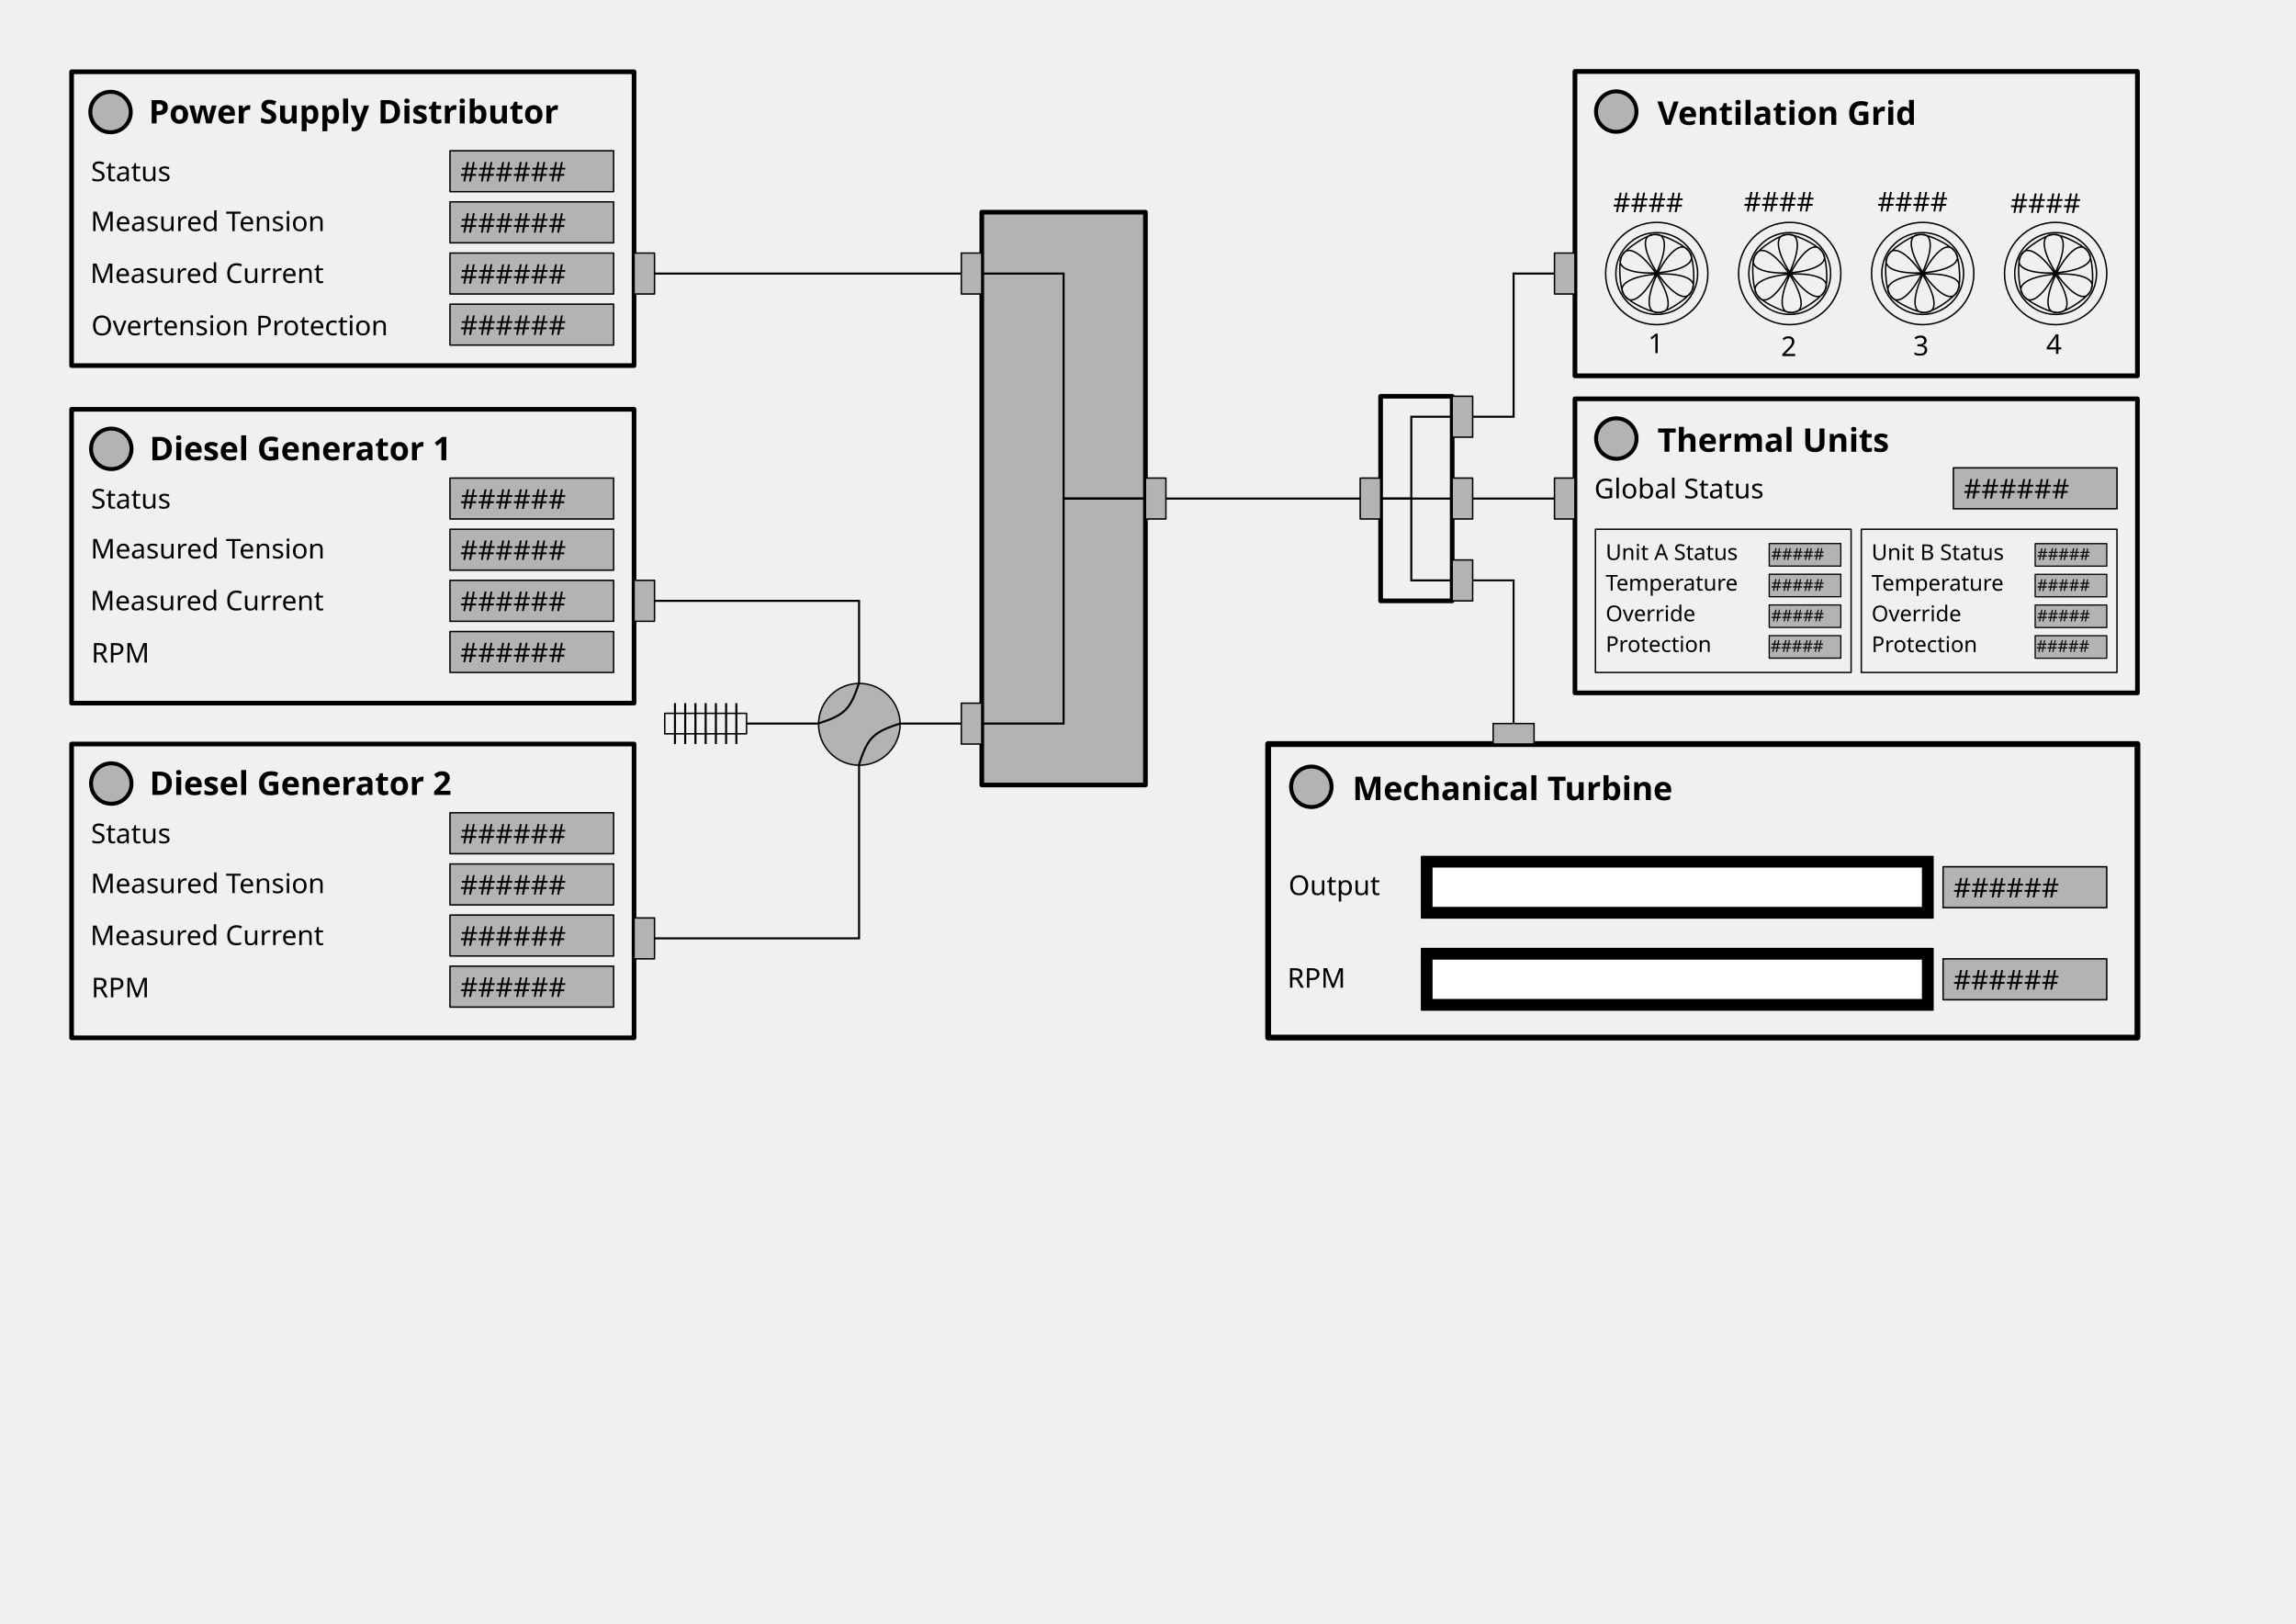
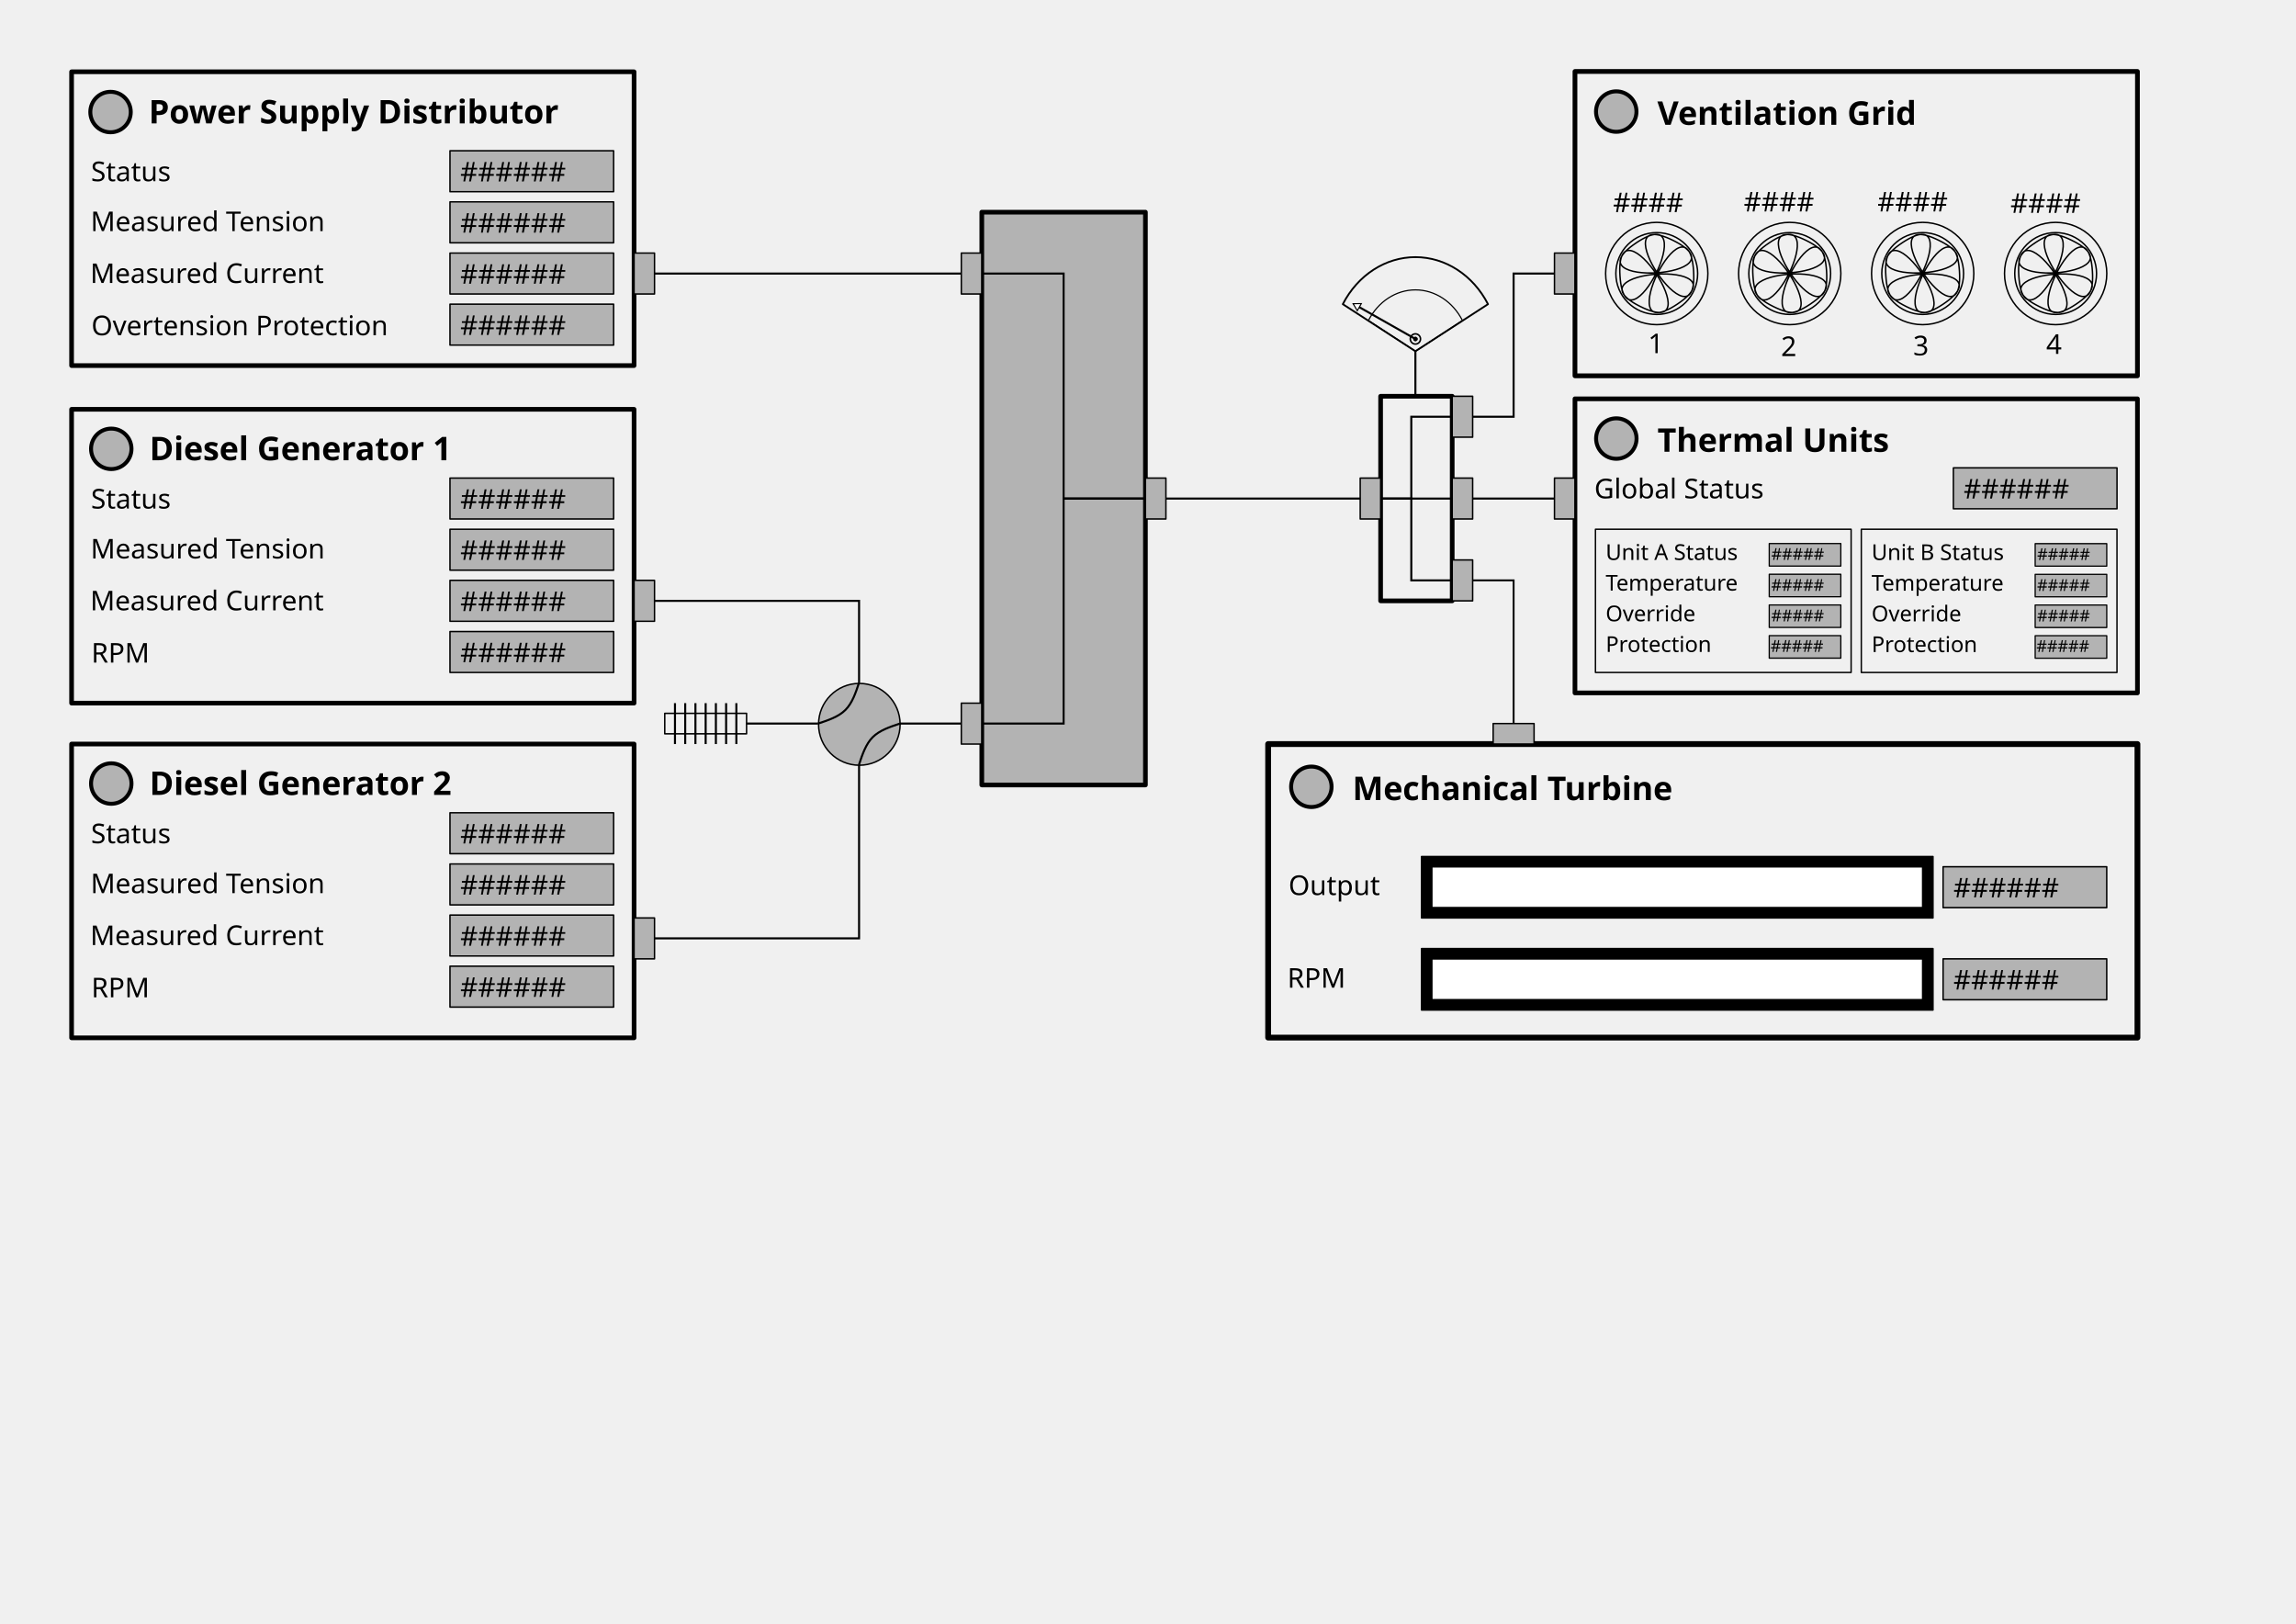
<svg xmlns="http://www.w3.org/2000/svg" id="svg8" width="297mm" height="210mm" version="1.1" viewBox="0 0 297 210">
+   <defs id="defs2">
+     <marker id="marker1598" overflow="visible" orient="auto">
+       <path id="path1596" transform="scale(.4) translate(-4.5)" d="m5.77 0-8.65 5v-10l8.65 5z" fill="#ffffff" fill-rule="evenodd" stroke="#000000" stroke-width="1pt" />
+     </marker>
+     <marker id="DotS" overflow="visible" orient="auto">
+       <path id="path1373" transform="scale(.2) translate(7.4 1)" d="m-2.5-1c0 2.76-2.24 5-5 5s-5-2.24-5-5 2.24-5 5-5 5 2.24 5 5z" fill="#000000" fill-rule="evenodd" stroke="#000000" stroke-width="1pt" />
+     </marker>
+   </defs>
  <g id="layer1" transform="translate(0,-87)">
    <rect id="rect10" x="9.26" y="96.286" width="72.76" height="37.996" fill="none" stroke="#000000" stroke-linejoin="round" stroke-width=".602" style="paint-order:normal" />
    <text id="text14" x="19.243" y="102.962" fill="#000000" font-family="sans-serif" font-size="10.583px" letter-spacing="0px" stroke-width=".265" word-spacing="0px" style="line-height:1.25" xml:space="preserve">
      <tspan id="tspan12" x="19.243" y="102.962" font-family="sans-serif" font-size="4.233px" font-weight="bold" stroke-width=".265">Power Supply Distributor</tspan>
    </text>
    <circle id="pw-spl-led" cx="14.299" cy="101.49" r="2.616" fill="#b3b3b3" stroke="#000000" stroke-linejoin="round" stroke-width=".511" style="paint-order:normal" />
    <text id="text22" x="11.761" y="110.441" fill="#000000" font-family="sans-serif" font-size="3.528px" letter-spacing="0px" stroke-width=".265" word-spacing="0px" style="line-height:1.25" xml:space="preserve">
      <tspan id="tspan20" x="11.761" y="110.441" stroke-width=".265">Status</tspan>
    </text>
    <text id="text26" x="11.717" y="116.894" fill="#000000" font-family="sans-serif" font-size="3.528px" letter-spacing="0px" stroke-width=".265" word-spacing="0px" style="line-height:1.25" xml:space="preserve">
      <tspan id="tspan24" x="11.717" y="116.894" stroke-width=".265">Measured Tension</tspan>
    </text>
    <text id="text30" x="11.67" y="123.603" fill="#000000" font-family="sans-serif" font-size="3.528px" letter-spacing="0px" stroke-width=".265" word-spacing="0px" style="line-height:1.25" xml:space="preserve">
      <tspan id="tspan28" x="11.67" y="123.603" stroke-width=".265">Measured Current</tspan>
    </text>
    <text id="text34" x="11.812" y="130.36" fill="#000000" font-family="sans-serif" font-size="3.528px" letter-spacing="0px" stroke-width=".265" word-spacing="0px" style="line-height:1.25" xml:space="preserve">
      <tspan id="tspan32" x="11.812" y="130.36" stroke-width=".265">Overtension Protection</tspan>
    </text>
    <rect id="pw-spl-status-box" x="58.208" y="106.5" width="21.167" height="5.292" fill="#b3b3b3" stroke="#000000" stroke-linejoin="round" stroke-width=".187" style="paint-order:normal" />
    <rect id="pw-spl-tension-box" x="58.208" y="113.11" width="21.167" height="5.292" fill="#b3b3b3" stroke="#000000" stroke-linejoin="round" stroke-width=".187" style="paint-order:normal" />
    <rect id="pw-spl-current-box" x="58.208" y="119.73" width="21.167" height="5.292" fill="#b3b3b3" stroke="#000000" stroke-linejoin="round" stroke-width=".187" style="paint-order:normal" />
    <rect id="pw-spl-protection-box" x="58.208" y="126.34" width="21.167" height="5.292" fill="#b3b3b3" stroke="#000000" stroke-linejoin="round" stroke-width=".187" style="paint-order:normal" />
    <text id="pw-spl-status-text" x="59.531" y="110.469" fill="#000000" font-family="sans-serif" font-size="3.528px" letter-spacing="0px" stroke-width=".265" word-spacing="0px" style="line-height:1.25" xml:space="preserve">
      <tspan id="tspan885" x="59.531" y="110.469" stroke-width=".265">######</tspan>
    </text>
    <text id="pw-spl-tension-text" x="59.531" y="117.083" fill="#000000" font-family="sans-serif" font-size="3.528px" letter-spacing="0px" stroke-width=".265" word-spacing="0px" style="line-height:1.25" xml:space="preserve">
      <tspan id="tspan889" x="59.531" y="117.083" stroke-width=".265">######</tspan>
    </text>
    <text id="pw-spl-current-text" x="59.531" y="123.698" fill="#000000" font-family="sans-serif" font-size="3.528px" letter-spacing="0px" stroke-width=".265" word-spacing="0px" style="line-height:1.25" xml:space="preserve">
      <tspan id="tspan893" x="59.531" y="123.698" stroke-width=".265">######</tspan>
    </text>
    <text id="pw-spl-protection-text" x="59.531" y="130.312" fill="#000000" font-family="sans-serif" font-size="3.528px" letter-spacing="0px" stroke-width=".265" word-spacing="0px" style="line-height:1.25" xml:space="preserve">
      <tspan id="tspan897" x="59.531" y="130.312" stroke-width=".265">######</tspan>
    </text>
    <rect id="rect10-4" x="9.26" y="139.94" width="72.76" height="37.996" fill="none" stroke="#000000" stroke-linejoin="round" stroke-width=".602" style="paint-order:normal" />
    <text id="text14-3" x="19.338" y="146.524" fill="#000000" font-family="sans-serif" font-size="10.583px" letter-spacing="0px" stroke-width=".265" word-spacing="0px" style="line-height:1.25" xml:space="preserve">
      <tspan id="tspan12-7" x="19.338" y="146.524" font-family="sans-serif" font-size="4.233px" font-weight="bold" stroke-width=".265">Diesel Generator 1</tspan>
    </text>
    <circle id="diesel-gen1-led" cx="14.393" cy="145.05" r="2.616" fill="#b3b3b3" stroke="#000000" stroke-linejoin="round" stroke-width=".511" style="paint-order:normal" />
    <text id="text22-0" x="11.761" y="152.774" fill="#000000" font-family="sans-serif" font-size="3.528px" letter-spacing="0px" stroke-width=".265" word-spacing="0px" style="line-height:1.25" xml:space="preserve">
      <tspan id="tspan20-4" x="11.761" y="152.774" stroke-width=".265">Status</tspan>
    </text>
    <text id="text26-5" x="11.717" y="159.228" fill="#000000" font-family="sans-serif" font-size="3.528px" letter-spacing="0px" stroke-width=".265" word-spacing="0px" style="line-height:1.25" xml:space="preserve">
      <tspan id="tspan24-5" x="11.717" y="159.228" stroke-width=".265">Measured Tension</tspan>
    </text>
    <text id="text30-7" x="11.67" y="165.937" fill="#000000" font-family="sans-serif" font-size="3.528px" letter-spacing="0px" stroke-width=".265" word-spacing="0px" style="line-height:1.25" xml:space="preserve">
      <tspan id="tspan28-1" x="11.67" y="165.937" stroke-width=".265">Measured Current</tspan>
    </text>
    <text id="text34-5" x="11.812" y="172.693" fill="#000000" font-family="sans-serif" font-size="3.528px" letter-spacing="0px" stroke-width=".265" word-spacing="0px" style="line-height:1.25" xml:space="preserve">
      <tspan id="tspan32-0" x="11.812" y="172.693" stroke-width=".265">RPM</tspan>
    </text>
    <rect id="diesel-gen1-status-box" x="58.208" y="148.83" width="21.167" height="5.292" fill="#b3b3b3" stroke="#000000" stroke-linejoin="round" stroke-width=".187" style="paint-order:normal" />
    <rect id="diesel-gen1-tension-box" x="58.208" y="155.45" width="21.167" height="5.292" fill="#b3b3b3" stroke="#000000" stroke-linejoin="round" stroke-width=".187" style="paint-order:normal" />
    <rect id="diesel-gen1-current-box" x="58.208" y="162.06" width="21.167" height="5.292" fill="#b3b3b3" stroke="#000000" stroke-linejoin="round" stroke-width=".187" style="paint-order:normal" />
    <rect id="diesel-gen1-rpm-box" x="58.208" y="168.68" width="21.167" height="5.292" fill="#b3b3b3" stroke="#000000" stroke-linejoin="round" stroke-width=".187" style="paint-order:normal" />
    <text id="diesel-gen1-status-text" x="59.531" y="152.802" fill="#000000" font-family="sans-serif" font-size="3.528px" letter-spacing="0px" stroke-width=".265" word-spacing="0px" style="line-height:1.25" xml:space="preserve">
      <tspan id="tspan885-1" x="59.531" y="152.802" stroke-width=".265">######</tspan>
    </text>
    <text id="diesel-gen1-tension-text" x="59.531" y="159.417" fill="#000000" font-family="sans-serif" font-size="3.528px" letter-spacing="0px" stroke-width=".265" word-spacing="0px" style="line-height:1.25" xml:space="preserve">
      <tspan id="tspan889-4" x="59.531" y="159.417" stroke-width=".265">######</tspan>
    </text>
    <text id="diesel-gen1-current-text" x="59.531" y="166.031" fill="#000000" font-family="sans-serif" font-size="3.528px" letter-spacing="0px" stroke-width=".265" word-spacing="0px" style="line-height:1.25" xml:space="preserve">
      <tspan id="tspan893-1" x="59.531" y="166.031" stroke-width=".265">######</tspan>
    </text>
    <text id="diesel-gen1-rpm-text" x="59.531" y="172.646" fill="#000000" font-family="sans-serif" font-size="3.528px" letter-spacing="0px" stroke-width=".265" word-spacing="0px" style="line-height:1.25" xml:space="preserve">
      <tspan id="tspan897-3" x="59.531" y="172.646" stroke-width=".265">######</tspan>
    </text>
    <rect id="rect10-4-9" x="9.26" y="183.23" width="72.76" height="37.996" fill="none" stroke="#000000" stroke-linejoin="round" stroke-width=".602" style="paint-order:normal" />
    <text id="text14-3-2" x="19.338" y="189.812" fill="#000000" font-family="sans-serif" font-size="10.583px" letter-spacing="0px" stroke-width=".265" word-spacing="0px" style="line-height:1.25" xml:space="preserve">
      <tspan id="tspan12-7-4" x="19.338" y="189.812" font-family="sans-serif" font-size="4.233px" font-weight="bold" stroke-width=".265">Diesel Generator 2</tspan>
    </text>
    <circle id="diesel-gen2-led" cx="14.393" cy="188.34" r="2.616" fill="#b3b3b3" stroke="#000000" stroke-linejoin="round" stroke-width=".511" style="paint-order:normal" />
    <text id="text22-0-4" x="11.761" y="196.062" fill="#000000" font-family="sans-serif" font-size="3.528px" letter-spacing="0px" stroke-width=".265" word-spacing="0px" style="line-height:1.25" xml:space="preserve">
      <tspan id="tspan20-4-0" x="11.761" y="196.062" stroke-width=".265">Status</tspan>
    </text>
    <text id="text26-5-6" x="11.717" y="202.515" fill="#000000" font-family="sans-serif" font-size="3.528px" letter-spacing="0px" stroke-width=".265" word-spacing="0px" style="line-height:1.25" xml:space="preserve">
      <tspan id="tspan24-5-9" x="11.717" y="202.515" stroke-width=".265">Measured Tension</tspan>
    </text>
    <text id="text30-7-5" x="11.67" y="209.224" fill="#000000" font-family="sans-serif" font-size="3.528px" letter-spacing="0px" stroke-width=".265" word-spacing="0px" style="line-height:1.25" xml:space="preserve">
      <tspan id="tspan28-1-7" x="11.67" y="209.224" stroke-width=".265">Measured Current</tspan>
    </text>
    <text id="text34-5-7" x="11.812" y="215.981" fill="#000000" font-family="sans-serif" font-size="3.528px" letter-spacing="0px" stroke-width=".265" word-spacing="0px" style="line-height:1.25" xml:space="preserve">
      <tspan id="tspan32-0-8" x="11.812" y="215.981" stroke-width=".265">RPM</tspan>
    </text>
    <rect id="diesel-gen2-status-box" x="58.208" y="192.12" width="21.167" height="5.292" fill="#b3b3b3" stroke="#000000" stroke-linejoin="round" stroke-width=".187" style="paint-order:normal" />
    <rect id="diesel-gen2-tension-box" x="58.208" y="198.74" width="21.167" height="5.292" fill="#b3b3b3" stroke="#000000" stroke-linejoin="round" stroke-width=".187" style="paint-order:normal" />
    <rect id="diesel-gen2-current-box" x="58.208" y="205.35" width="21.167" height="5.292" fill="#b3b3b3" stroke="#000000" stroke-linejoin="round" stroke-width=".187" style="paint-order:normal" />
    <rect id="diesel-gen2-rpm-box" x="58.208" y="211.96" width="21.167" height="5.292" fill="#b3b3b3" stroke="#000000" stroke-linejoin="round" stroke-width=".187" style="paint-order:normal" />
    <text id="diesel-gen2-status-text" x="59.531" y="196.09" fill="#000000" font-family="sans-serif" font-size="3.528px" letter-spacing="0px" stroke-width=".265" word-spacing="0px" style="line-height:1.25" xml:space="preserve">
      <tspan id="tspan885-1-6" x="59.531" y="196.09" stroke-width=".265">######</tspan>
    </text>
    <text id="diesel-gen2-tension-text" x="59.531" y="202.704" fill="#000000" font-family="sans-serif" font-size="3.528px" letter-spacing="0px" stroke-width=".265" word-spacing="0px" style="line-height:1.25" xml:space="preserve">
      <tspan id="tspan889-4-1" x="59.531" y="202.704" stroke-width=".265">######</tspan>
    </text>
    <text id="diesel-gen2-current-text" x="59.531" y="209.319" fill="#000000" font-family="sans-serif" font-size="3.528px" letter-spacing="0px" stroke-width=".265" word-spacing="0px" style="line-height:1.25" xml:space="preserve">
      <tspan id="tspan893-1-5" x="59.531" y="209.319" stroke-width=".265">######</tspan>
    </text>
    <text id="diesel-gen2-rpm-text" x="59.531" y="215.933" fill="#000000" font-family="sans-serif" font-size="3.528px" letter-spacing="0px" stroke-width=".265" word-spacing="0px" style="line-height:1.25" xml:space="preserve">
      <tspan id="tspan897-3-0" x="59.531" y="215.933" stroke-width=".265">######</tspan>
    </text>
    <rect id="matrix-box" x="127" y="114.44" width="21.167" height="74.083" fill="#b3b3b3" stroke="#000000" stroke-linejoin="round" stroke-width=".602" style="paint-order:normal" />
    <rect id="matrix-input1" x="124.35" y="119.73" width="2.646" height="5.292" fill="#b3b3b3" stroke="#000000" stroke-linejoin="round" stroke-width=".187" style="paint-order:normal" />
    <rect id="pw-spl-output" x="82.021" y="119.73" width="2.646" height="5.292" fill="#b3b3b3" stroke="#000000" stroke-linejoin="round" stroke-width=".187" style="paint-order:normal" />
    <path id="pw-spl-to-matrix" d="m84.667 122.38h39.687" fill="none" stroke="#000000" stroke-width=".265px" />
    <g id="switch" stroke="#000000">
      <ellipse id="path1120" cx="111.16" cy="180.68" rx="5.275" ry="5.292" fill="#b3b3b3" stroke-linejoin="round" stroke-width=".187" style="paint-order:normal" />
      <path id="path1124" transform="translate(6.6146 -1.8347e-6)" d="m104.51 175.29c-0.441 1.323-0.882 2.646-1.764 3.528s-2.205 1.323-3.528 1.764" fill="none" stroke-width=".265px" />
      <path id="path1128" transform="translate(6.6146 -1.8347e-6)" d="m109.8 180.58c-1.323 0.441-2.646 0.882-3.528 1.764-0.882 0.882-1.323 2.205-1.764 3.528" fill="none" stroke-width=".265px" />
    </g>
    <g id="load" fill="none" stroke="#000000">
      <rect id="rect1132" x="85.99" y="179.26" width="10.583" height="2.646" stroke-linejoin="round" stroke-width=".187" style="paint-order:normal" />
      <path id="path1134" d="m87.312 177.94v5.292" stroke-width=".265px" />
      <path id="path1136" d="m88.635 177.94v5.292" stroke-width=".265px" />
      <path id="path1138" d="m89.958 177.94v5.292" stroke-width=".265px" />
      <path id="path1140" d="m91.281 177.94v5.292" stroke-width=".265px" />
      <path id="path1142" d="m92.604 177.94v5.292" stroke-width=".265px" />
      <path id="path1144" d="m93.927 177.94v5.292" stroke-width=".265px" />
      <path id="path1146" d="m95.25 177.94v5.292" stroke-width=".265px" />
    </g>
    <path id="path1148" d="m105.83 180.58h-9.26" fill="none" stroke="#000000" stroke-width=".265px" />
    <rect id="diesel-gen1-output" x="82.021" y="162.06" width="2.646" height="5.292" fill="#b3b3b3" stroke="#000000" stroke-linejoin="round" stroke-width=".187" style="paint-order:normal" />
    <rect id="diesel-gen2-output" x="82.021" y="205.72" width="2.646" height="5.292" fill="#b3b3b3" stroke="#000000" stroke-linejoin="round" stroke-width=".187" style="paint-order:normal" />
    <path id="gen-diesel1-to-switch" d="m84.667 164.71h26.458v10.583" fill="none" stroke="#000000" stroke-width=".265px" />
    <path id="gen-diesel2-to-switch" d="m84.667 208.36h26.458v-22.49" fill="none" stroke="#000000" stroke-width=".265px" />
    <rect id="matrix-input2" x="124.35" y="177.94" width="2.646" height="5.292" fill="#b3b3b3" stroke="#000000" stroke-linejoin="round" stroke-width=".187" style="paint-order:normal" />
    <path id="switch-to-matrix" d="m116.42 180.58h7.938" fill="none" stroke="#000000" stroke-width=".265px" />
    <rect id="matrix-output" x="148.17" y="148.83" width="2.646" height="5.292" fill="#b3b3b3" stroke="#000000" stroke-linejoin="round" stroke-width=".187" style="paint-order:normal" />
    <rect id="splitter-box" x="178.59" y="138.25" width="9.26" height="26.458" fill="none" stroke="#000000" stroke-linejoin="round" stroke-width=".602" style="paint-order:normal" />
    <rect id="splitter-input" x="175.95" y="148.83" width="2.646" height="5.292" fill="#b3b3b3" stroke="#000000" stroke-linejoin="round" stroke-width=".187" style="paint-order:normal" />
    <g id="splitter-internal" fill="none" stroke="#000000" stroke-width=".265px">
      <path id="path1224" d="m187.85 140.9h-5.292v10.583h-3.969 9.26" />
      <path id="path1226" d="m178.59 151.48h3.969v10.583h5.292" />
    </g>
    <path id="matrix-to-splitter" d="m150.81 151.48h25.135" fill="none" stroke="#000000" stroke-width=".265px" />
    <rect id="rect10-8" x="203.73" y="96.243" width="72.76" height="39.361" fill="none" stroke="#000000" stroke-linejoin="round" stroke-width=".613" style="paint-order:normal" />
    <text id="text14-6" x="214.391" y="103.14" fill="#000000" font-family="sans-serif" font-size="10.583px" letter-spacing="0px" stroke-width=".265" word-spacing="0px" style="line-height:1.25" xml:space="preserve">
      <tspan id="tspan12-0" x="214.391" y="103.14" font-family="sans-serif" font-size="4.233px" font-weight="bold" stroke-width=".265">Ventilation Grid</tspan>
    </text>
    <circle id="vent-grid-led" cx="209.07" cy="101.43" r="2.616" fill="#b3b3b3" stroke="#000000" stroke-linejoin="round" stroke-width=".511" style="paint-order:normal" />
    <g id="fan1-icon" fill="none" stroke="#000000" stroke-linejoin="round">
      <path id="path1278" transform="matrix(.26458 0 0 .26458 0 87)" d="m810 108.7a25 25 0 0 0-25 25 25 25 0 0 0 25 25 25 25 0 0 0 25-25 25 25 0 0 0-25-25zm0 5a20 20 0 0 1 20 20 20 20 0 0 1-20 20 20 20 0 0 1-20-20 20 20 0 0 1 20-20z" stroke-width=".707" style="paint-order:normal" />
      <path id="path1285" d="m216.96 126.34c8.969-5.98-14.423-4.471-4.76 0.307 9.663 4.778-3.34-14.726-2.646-3.969 0.694 10.758 11.083-10.255 2.114-4.276-8.969 5.98 14.423 4.471 4.76-0.307-9.663-4.778 3.34 14.726 2.646 3.969-0.694-10.758-11.083 10.255-2.114 4.276z" stroke-width=".187" style="paint-order:normal" />
    </g>
    <g id="fan2-icon" fill="none" stroke="#000000" stroke-linejoin="round" stroke-width=".187">
      <path id="path1278-2" d="m231.51 115.76a6.615 6.615 0 0 0-6.615 6.615 6.615 6.615 0 0 0 6.615 6.615 6.615 6.615 0 0 0 6.615-6.615 6.615 6.615 0 0 0-6.615-6.615zm0 1.323a5.292 5.292 0 0 1 5.292 5.292 5.292 5.292 0 0 1-5.292 5.292 5.292 5.292 0 0 1-5.292-5.292 5.292 5.292 0 0 1 5.292-5.292z" style="paint-order:normal" />
      <path id="path1285-8" d="m234.16 126.34c8.969-5.98-14.423-4.471-4.76 0.307 9.663 4.778-3.34-14.726-2.646-3.969 0.694 10.758 11.083-10.255 2.114-4.276-8.969 5.98 14.423 4.471 4.76-0.307-9.663-4.778 3.34 14.726 2.646 3.969-0.694-10.757-11.084 10.255-2.114 4.276z" style="paint-order:normal" />
    </g>
    <g id="fan3-icon" fill="none" stroke="#000000" stroke-linejoin="round" stroke-width=".187">
      <path id="path1278-4" d="m248.71 115.76a6.615 6.615 0 0 0-6.615 6.615 6.615 6.615 0 0 0 6.615 6.615 6.615 6.615 0 0 0 6.615-6.615 6.615 6.615 0 0 0-6.615-6.615zm0 1.323a5.292 5.292 0 0 1 5.292 5.292 5.292 5.292 0 0 1-5.292 5.292 5.292 5.292 0 0 1-5.292-5.292 5.292 5.292 0 0 1 5.292-5.292z" style="paint-order:normal" />
      <path id="path1285-4" d="m251.35 126.34c8.969-5.98-14.423-4.471-4.76 0.307 9.663 4.778-3.34-14.726-2.646-3.969 0.694 10.758 11.084-10.255 2.114-4.276-8.969 5.98 14.423 4.471 4.76-0.307-9.663-4.778 3.34 14.726 2.646 3.969-0.694-10.757-11.083 10.255-2.114 4.276z" style="paint-order:normal" />
    </g>
    <g id="fan4-icon" fill="none" stroke="#000000" stroke-linejoin="round" stroke-width=".187">
      <path id="path1278-48" d="m265.91 115.76a6.615 6.615 0 0 0-6.615 6.615 6.615 6.615 0 0 0 6.615 6.615 6.615 6.615 0 0 0 6.615-6.615 6.615 6.615 0 0 0-6.615-6.615zm0 1.323a5.292 5.292 0 0 1 5.292 5.292 5.292 5.292 0 0 1-5.292 5.292 5.292 5.292 0 0 1-5.292-5.292 5.292 5.292 0 0 1 5.292-5.292z" style="paint-order:normal" />
      <path id="path1285-83" d="m268.55 126.34c8.969-5.98-14.423-4.471-4.76 0.307 9.663 4.778-3.34-14.726-2.646-3.969 0.694 10.758 11.083-10.255 2.114-4.276-8.969 5.98 14.423 4.471 4.76-0.307-9.663-4.778 3.34 14.726 2.646 3.969-0.694-10.757-11.083 10.255-2.114 4.276z" style="paint-order:normal" />
    </g>
    <rect id="splitter-output1" x="187.85" y="138.25" width="2.646" height="5.292" fill="#b3b3b3" stroke="#000000" stroke-linejoin="round" stroke-width=".187" style="paint-order:normal" />
    <rect id="splitter-output2" x="187.85" y="148.83" width="2.646" height="5.292" fill="#b3b3b3" stroke="#000000" stroke-linejoin="round" stroke-width=".187" style="paint-order:normal" />
    <rect id="splitter-output3" x="187.85" y="159.42" width="2.646" height="5.292" fill="#b3b3b3" stroke="#000000" stroke-linejoin="round" stroke-width=".187" style="paint-order:normal" />
    <rect id="vent-grid-input" x="201.08" y="119.73" width="2.646" height="5.292" fill="#b3b3b3" stroke="#000000" stroke-linejoin="round" stroke-width=".187" style="paint-order:normal" />
    <path id="path1366" d="m190.5 140.9h5.292v-18.521h5.292" fill="none" stroke="#000000" stroke-width=".265px" />
    <text id="fan1-text" x="208.643" y="114.438" fill="#000000" font-family="sans-serif" font-size="3.528px" letter-spacing="0px" stroke-width=".265" word-spacing="0px" style="line-height:1.25" xml:space="preserve">
      <tspan id="tspan1368" x="208.643" y="114.438" stroke-width=".265">####</tspan>
    </text>
    <text id="fan2-text" x="225.557" y="114.343" fill="#000000" font-family="sans-serif" font-size="3.528px" letter-spacing="0px" stroke-width=".265" word-spacing="0px" style="line-height:1.25" xml:space="preserve">
      <tspan id="tspan1368-9" x="225.557" y="114.343" stroke-width=".265">####</tspan>
    </text>
    <text id="fan3-text" x="242.85" y="114.343" fill="#000000" font-family="sans-serif" font-size="3.528px" letter-spacing="0px" stroke-width=".265" word-spacing="0px" style="line-height:1.25" xml:space="preserve">
      <tspan id="tspan1368-5" x="242.85" y="114.343" stroke-width=".265">####</tspan>
    </text>
    <text id="fan4-text" x="260.048" y="114.532" fill="#000000" font-family="sans-serif" font-size="3.528px" letter-spacing="0px" stroke-width=".265" word-spacing="0px" style="line-height:1.25" xml:space="preserve">
      <tspan id="tspan1368-1" x="260.048" y="114.532" stroke-width=".265">####</tspan>
    </text>
    <path id="input2-output" d="m127 180.58h10.583v-29.104h10.583" fill="none" stroke="#000000" stroke-width=".265px" />
    <path id="input1-output" d="m127 122.38h10.583v29.104h10.583" fill="none" stroke="#000000" stroke-width=".265px" />
    <text id="text1412" x="213.179" y="132.675" fill="#000000" font-family="sans-serif" font-size="3.528px" letter-spacing="0px" stroke-width=".265" word-spacing="0px" style="line-height:1.25" xml:space="preserve">
      <tspan id="tspan1410" x="213.179" y="132.675" stroke-width=".265">1</tspan>
    </text>
    <text id="text1412-6" x="230.376" y="133.053" fill="#000000" font-family="sans-serif" font-size="3.528px" letter-spacing="0px" stroke-width=".265" word-spacing="0px" style="line-height:1.25" xml:space="preserve">
      <tspan id="tspan1410-6" x="230.376" y="133.053" stroke-width=".265">2</tspan>
    </text>
    <text id="text1412-67" x="247.48" y="132.958" fill="#000000" font-family="sans-serif" font-size="3.528px" letter-spacing="0px" stroke-width=".265" word-spacing="0px" style="line-height:1.25" xml:space="preserve">
      <tspan id="tspan1410-7" x="247.48" y="132.958" stroke-width=".265">3</tspan>
    </text>
    <text id="text1412-5" x="264.678" y="132.769" fill="#000000" font-family="sans-serif" font-size="3.528px" letter-spacing="0px" stroke-width=".265" word-spacing="0px" style="line-height:1.25" xml:space="preserve">
      <tspan id="tspan1410-3" x="264.678" y="132.769" stroke-width=".265">4</tspan>
    </text>
    <rect id="rect10-8-9" x="203.73" y="138.58" width="72.76" height="38.038" fill="none" stroke="#000000" stroke-linejoin="round" stroke-width=".603" style="paint-order:normal" />
    <rect id="thermal-input" x="201.08" y="148.83" width="2.646" height="5.292" fill="#b3b3b3" stroke="#000000" stroke-linejoin="round" stroke-width=".187" style="paint-order:normal" />
    <path id="path1478" d="m190.5 151.48 10.583-2e-5" fill="none" stroke="#000000" stroke-width=".265px" />
    <text id="text14-6-8" x="214.401" y="145.428" fill="#000000" font-family="sans-serif" font-size="10.583px" letter-spacing="0px" stroke-width=".265" word-spacing="0px" style="line-height:1.25" xml:space="preserve">
      <tspan id="tspan12-0-9" x="214.401" y="145.428" font-family="sans-serif" font-size="4.233px" font-weight="bold" stroke-width=".265">Thermal Units</tspan>
    </text>
    <circle id="thermal-led" cx="209.08" cy="143.72" r="2.616" fill="#b3b3b3" stroke="#000000" stroke-linejoin="round" stroke-width=".511" style="paint-order:normal" />
    <text id="text22-0-8" x="206.23" y="151.451" fill="#000000" font-family="sans-serif" font-size="3.528px" letter-spacing="0px" stroke-width=".265" word-spacing="0px" style="line-height:1.25" xml:space="preserve">
      <tspan id="tspan20-4-1" x="206.23" y="151.451" stroke-width=".265">Global Status</tspan>
    </text>
    <rect id="thermal-status-box" x="252.68" y="147.51" width="21.167" height="5.292" fill="#b3b3b3" stroke="#000000" stroke-linejoin="round" stroke-width=".187" style="paint-order:normal" />
    <text id="thermal-status-text" x="254" y="151.479" fill="#000000" font-family="sans-serif" font-size="3.528px" letter-spacing="0px" stroke-width=".265" word-spacing="0px" style="line-height:1.25" xml:space="preserve">
      <tspan id="tspan885-1-9" x="254" y="151.479" stroke-width=".265">######</tspan>
    </text>
    <rect id="rect1528" x="206.38" y="155.45" width="33.073" height="18.521" fill="none" stroke="#000000" stroke-linejoin="round" stroke-width=".181" style="paint-order:normal" />
    <rect id="rect1528-6" x="240.77" y="155.45" width="33.073" height="18.521" fill="none" stroke="#000000" stroke-linejoin="round" stroke-width=".181" style="paint-order:normal" />
    <text id="text1547" x="207.698" y="159.417" fill="#000000" font-family="sans-serif" font-size="2.822px" letter-spacing="0px" stroke-width=".265" word-spacing="0px" style="line-height:1.25" xml:space="preserve">
      <tspan id="tspan1545" x="207.698" y="159.417" stroke-width=".265">Unit A Status</tspan>
    </text>
    <text id="text1551" x="207.698" y="163.385" fill="#000000" font-family="sans-serif" font-size="2.822px" letter-spacing="0px" stroke-width=".265" word-spacing="0px" style="line-height:1.25" xml:space="preserve">
      <tspan id="tspan1549" x="207.698" y="163.385" stroke-width=".265">Temperature</tspan>
    </text>
    <text id="text1555" x="207.698" y="167.354" fill="#000000" font-family="sans-serif" font-size="2.822px" letter-spacing="0px" stroke-width=".265" word-spacing="0px" style="line-height:1.25" xml:space="preserve">
      <tspan id="tspan1553" x="207.698" y="167.354" stroke-width=".265">Override</tspan>
    </text>
    <text id="text1559" x="207.698" y="171.323" fill="#000000" font-family="sans-serif" font-size="2.822px" letter-spacing="0px" stroke-width=".265" word-spacing="0px" style="line-height:1.25" xml:space="preserve">
      <tspan id="tspan1557" x="207.698" y="171.323" stroke-width=".265">Protection</tspan>
    </text>
    <rect id="thermal-a-status-box" x="228.86" y="157.3" width="9.26" height="2.91" fill="#b3b3b3" stroke="#000000" stroke-linejoin="round" stroke-width=".16" style="paint-order:normal" />
    <rect id="thermal-a-temp-box" x="228.86" y="161.27" width="9.26" height="2.91" fill="#b3b3b3" stroke="#000000" stroke-linejoin="round" stroke-width=".16" style="paint-order:normal" />
    <rect id="thermal-a-over-box" x="228.86" y="165.24" width="9.26" height="2.91" fill="#b3b3b3" stroke="#000000" stroke-linejoin="round" stroke-width=".16" style="paint-order:normal" />
    <rect id="thermal-a-prot-box" x="228.86" y="169.21" width="9.26" height="2.91" fill="#b3b3b3" stroke="#000000" stroke-linejoin="round" stroke-width=".16" style="paint-order:normal" />
    <text id="thermal-a-status-text" x="229.129" y="159.417" fill="#000000" font-family="sans-serif" font-size="2.117px" letter-spacing="0px" stroke-width=".265" word-spacing="0px" style="line-height:1.25" xml:space="preserve">
      <tspan id="tspan1590" x="229.129" y="159.417" stroke-width=".265">#####</tspan>
    </text>
    <text id="thermal-a-temp-text" x="229.115" y="163.418" fill="#000000" font-family="sans-serif" font-size="2.117px" letter-spacing="0px" stroke-width=".265" word-spacing="0px" style="line-height:1.25" xml:space="preserve">
      <tspan id="tspan1590-9" x="229.115" y="163.418" stroke-width=".265">#####</tspan>
    </text>
    <text id="thermal-a-over-text" x="229.115" y="167.368" fill="#000000" font-family="sans-serif" font-size="2.117px" letter-spacing="0px" stroke-width=".265" word-spacing="0px" style="line-height:1.25" xml:space="preserve">
      <tspan id="tspan1590-94" x="229.115" y="167.368" stroke-width=".265">#####</tspan>
    </text>
    <text id="thermal-a-prot-text" x="229.03" y="171.304" fill="#000000" font-family="sans-serif" font-size="2.117px" letter-spacing="0px" stroke-width=".265" word-spacing="0px" style="line-height:1.25" xml:space="preserve">
      <tspan id="tspan1590-5" x="229.03" y="171.304" stroke-width=".265">#####</tspan>
    </text>
    <text id="text1547-3" x="242.094" y="159.426" fill="#000000" font-family="sans-serif" font-size="2.822px" letter-spacing="0px" stroke-width=".265" word-spacing="0px" style="line-height:1.25" xml:space="preserve">
      <tspan id="tspan1545-8" x="242.094" y="159.426" stroke-width=".265">Unit B Status</tspan>
    </text>
    <text id="text1551-5" x="242.094" y="163.395" fill="#000000" font-family="sans-serif" font-size="2.822px" letter-spacing="0px" stroke-width=".265" word-spacing="0px" style="line-height:1.25" xml:space="preserve">
      <tspan id="tspan1549-8" x="242.094" y="163.395" stroke-width=".265">Temperature</tspan>
    </text>
    <text id="text1555-6" x="242.094" y="167.364" fill="#000000" font-family="sans-serif" font-size="2.822px" letter-spacing="0px" stroke-width=".265" word-spacing="0px" style="line-height:1.25" xml:space="preserve">
      <tspan id="tspan1553-5" x="242.094" y="167.364" stroke-width=".265">Override</tspan>
    </text>
    <text id="text1559-9" x="242.094" y="171.332" fill="#000000" font-family="sans-serif" font-size="2.822px" letter-spacing="0px" stroke-width=".265" word-spacing="0px" style="line-height:1.25" xml:space="preserve">
      <tspan id="tspan1557-8" x="242.094" y="171.332" stroke-width=".265">Protection</tspan>
    </text>
    <rect id="thermal-b-status-box" x="263.26" y="157.31" width="9.26" height="2.91" fill="#b3b3b3" stroke="#000000" stroke-linejoin="round" stroke-width=".16" style="paint-order:normal" />
    <rect id="thermal-b-temp-box" x="263.26" y="161.28" width="9.26" height="2.91" fill="#b3b3b3" stroke="#000000" stroke-linejoin="round" stroke-width=".16" style="paint-order:normal" />
    <rect id="thermal-b-over-box" x="263.26" y="165.25" width="9.26" height="2.91" fill="#b3b3b3" stroke="#000000" stroke-linejoin="round" stroke-width=".16" style="paint-order:normal" />
    <rect id="thermal-b-prot-box" x="263.26" y="169.22" width="9.26" height="2.91" fill="#b3b3b3" stroke="#000000" stroke-linejoin="round" stroke-width=".16" style="paint-order:normal" />
    <text id="thermal-b-status-text" x="263.525" y="159.426" fill="#000000" font-family="sans-serif" font-size="2.117px" letter-spacing="0px" stroke-width=".265" word-spacing="0px" style="line-height:1.25" xml:space="preserve">
      <tspan id="tspan1590-3" x="263.525" y="159.426" stroke-width=".265">#####</tspan>
    </text>
    <text id="thermal-b-temp-text" x="263.511" y="163.428" fill="#000000" font-family="sans-serif" font-size="2.117px" letter-spacing="0px" stroke-width=".265" word-spacing="0px" style="line-height:1.25" xml:space="preserve">
      <tspan id="tspan1590-9-8" x="263.511" y="163.428" stroke-width=".265">#####</tspan>
    </text>
    <text id="thermal-b-over-text" x="263.511" y="167.378" fill="#000000" font-family="sans-serif" font-size="2.117px" letter-spacing="0px" stroke-width=".265" word-spacing="0px" style="line-height:1.25" xml:space="preserve">
      <tspan id="tspan1590-94-7" x="263.511" y="167.378" stroke-width=".265">#####</tspan>
    </text>
    <text id="thermal-b-prot-text" x="263.426" y="171.313" fill="#000000" font-family="sans-serif" font-size="2.117px" letter-spacing="0px" stroke-width=".265" word-spacing="0px" style="line-height:1.25" xml:space="preserve">
      <tspan id="tspan1590-5-9" x="263.426" y="171.313" stroke-width=".265">#####</tspan>
    </text>
    <rect id="rect10-8-9-2" x="164.04" y="183.23" width="112.45" height="37.965" fill="none" stroke="#000000" stroke-linejoin="round" stroke-width=".749" style="paint-order:normal" />
    <rect id="turbine-input" transform="rotate(90)" x="180.58" y="-198.44" width="2.646" height="5.292" fill="#b3b3b3" stroke="#000000" stroke-linejoin="round" stroke-width=".187" style="paint-order:normal" />
    <path id="path1739" d="m190.5 162.06h5.292v18.521" fill="none" stroke="#000000" stroke-width=".247px" />
    <text id="text14-6-8-1" x="174.952" y="190.476" fill="#000000" font-family="sans-serif" font-size="10.583px" letter-spacing="0px" stroke-width=".265" word-spacing="0px" style="line-height:1.25" xml:space="preserve">
      <tspan id="tspan12-0-9-2" x="174.952" y="190.476" font-family="sans-serif" font-size="4.233px" font-weight="bold" stroke-width=".265">Mechanical Turbine</tspan>
    </text>
    <circle id="turbine-led" cx="169.63" cy="188.76" r="2.616" fill="#b3b3b3" stroke="#000000" stroke-linejoin="round" stroke-width=".511" style="paint-order:normal" />
    <rect id="turbine-output-box" x="251.35" y="199.1" width="21.167" height="5.292" fill="#b3b3b3" stroke="#000000" stroke-linejoin="round" stroke-width=".187" style="paint-order:normal" />
    <text id="turbine-output-text" x="252.677" y="203.073" fill="#000000" font-family="sans-serif" font-size="3.528px" letter-spacing="0px" stroke-width=".265" word-spacing="0px" style="line-height:1.25" xml:space="preserve">
      <tspan id="tspan885-1-6-0" x="252.677" y="203.073" stroke-width=".265">######</tspan>
    </text>
    <rect id="rect1783" x="183.89" y="197.78" width="66.146" height="7.938" fill="#000000" stroke="#000000" stroke-linejoin="round" stroke-width=".202" style="paint-order:normal" />
    <rect id="turbine-output-bar" x="185.21" y="199.1" width="63.5" height="5.292" fill="#ffffff" stroke="#000000" stroke-linejoin="round" stroke-width=".202" style="paint-order:normal" />
    <rect id="turbine-rpm-box" x="251.35" y="211.01" width="21.167" height="5.292" fill="#b3b3b3" stroke="#000000" stroke-linejoin="round" stroke-width=".187" style="paint-order:normal" />
    <text id="turbine-rpm-text" x="252.677" y="214.979" fill="#000000" font-family="sans-serif" font-size="3.528px" letter-spacing="0px" stroke-width=".265" word-spacing="0px" style="line-height:1.25" xml:space="preserve">
      <tspan id="tspan885-1-6-0-9" x="252.677" y="214.979" stroke-width=".265">######</tspan>
    </text>
    <rect id="rect1783-5" x="183.89" y="209.69" width="66.146" height="7.938" fill="#000000" stroke="#000000" stroke-linejoin="round" stroke-width=".202" style="paint-order:normal" />
    <rect id="turbine-rpm-bar" x="185.21" y="211.01" width="63.5" height="5.292" fill="#ffffff" stroke="#000000" stroke-linejoin="round" stroke-width=".202" style="paint-order:normal" />
    <text id="text22-0-8-3" x="166.674" y="202.754" fill="#000000" font-family="sans-serif" font-size="3.528px" letter-spacing="0px" stroke-width=".265" word-spacing="0px" style="line-height:1.25" xml:space="preserve">
      <tspan id="tspan20-4-1-8" x="166.674" y="202.754" stroke-width=".265">Output</tspan>
    </text>
    <text id="text22-0-8-3-4" x="166.527" y="214.741" fill="#000000" font-family="sans-serif" font-size="3.528px" letter-spacing="0px" stroke-width=".265" word-spacing="0px" style="line-height:1.25" xml:space="preserve">
      <tspan id="tspan20-4-1-8-6" x="166.527" y="214.741" stroke-width=".265">RPM</tspan>
    </text>
+     <path id="path1279" d="m183.09 132.43v5.556" fill="none" stroke="#000000" stroke-width=".265px" />
+     <g id="wattometer" fill="none" stroke="#000000" stroke-linejoin="round">
+       <path id="path1276" d="m173.7 126.34a10.844 12.171 0 0 1 9.391-6.085 10.844 12.171 0 0 1 9.391 6.085l-9.391 6.085z" stroke-width=".234" style="paint-order:normal" />
+       <path id="path1276-9" d="m177.01 128.46a7.027 7.938 0 0 1 6.085-3.969 7.027 7.938 0 0 1 6.085 3.969l-6.085 3.969z" stroke-width=".152" style="paint-order:normal" />
+       <circle id="path1302" cx="183.09" cy="130.84" r=".661" stroke-width=".202" style="paint-order:normal" />
+     </g>
+     <path id="watt-indicator" d="m183.09 130.84-7.938-4.498" fill="none" marker-end="url(#marker1598)" marker-start="url(#DotS)" stroke="#000000" stroke-linecap="round" stroke-width=".265" />
  </g>
</svg>
